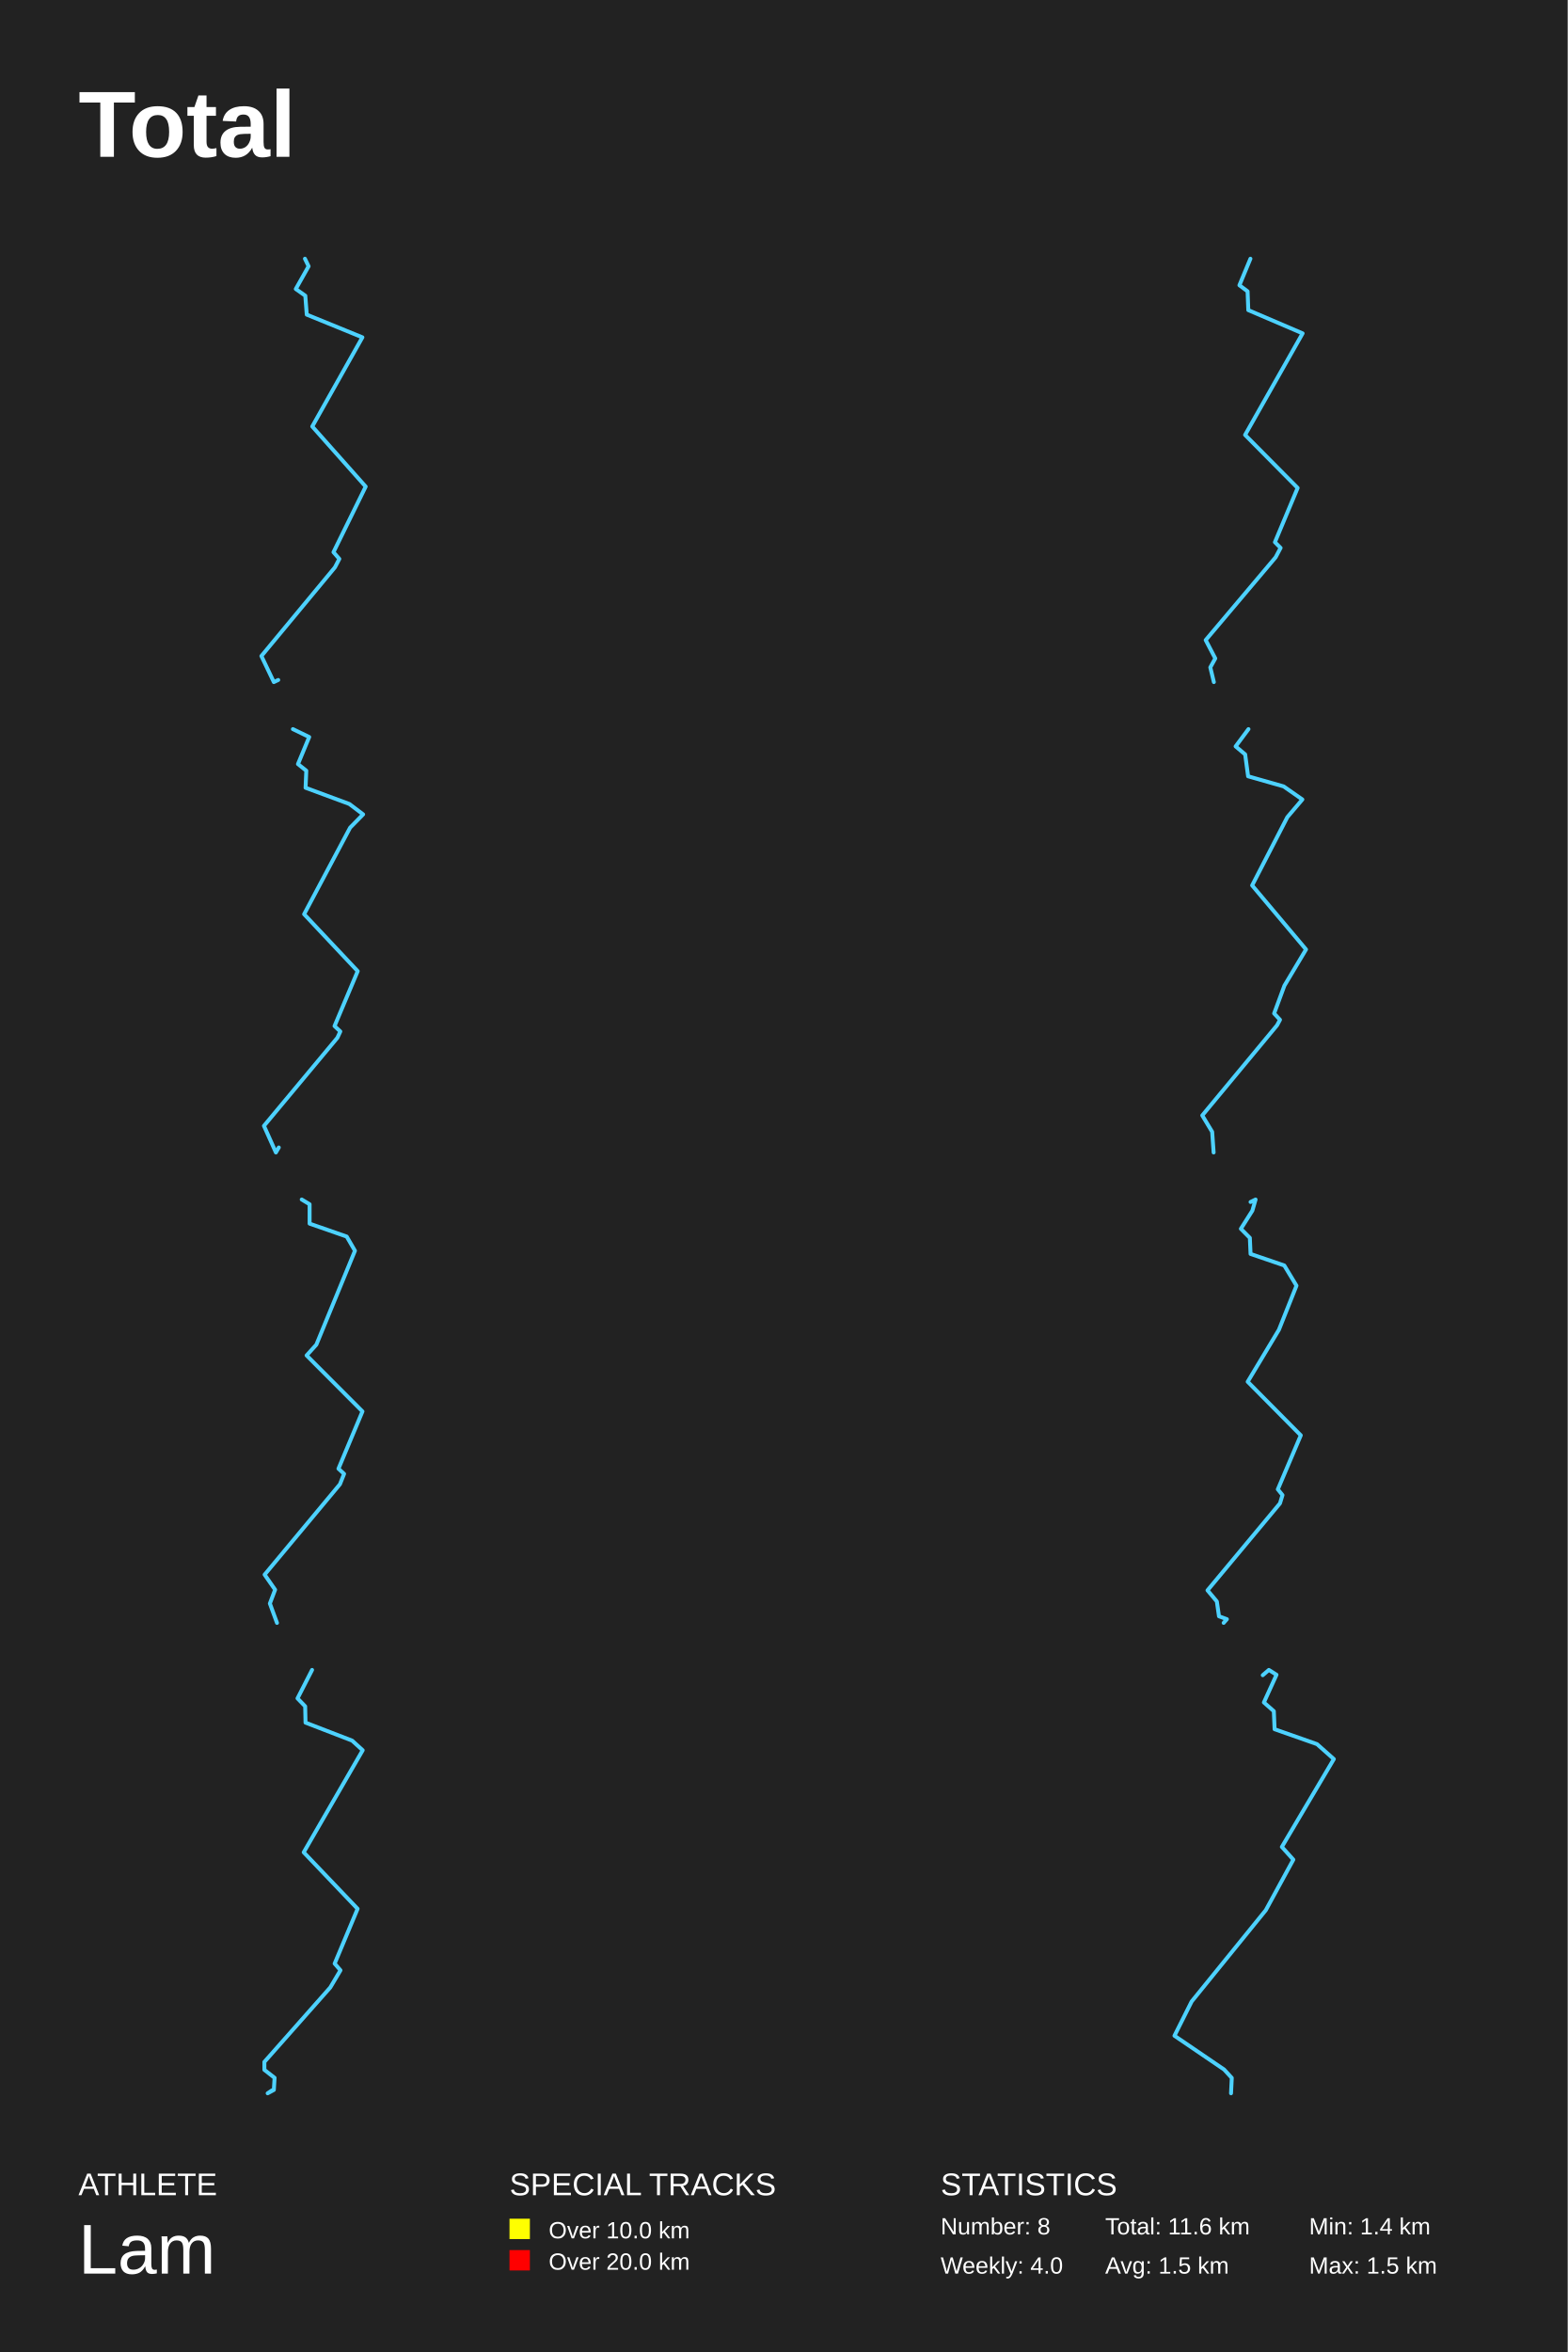
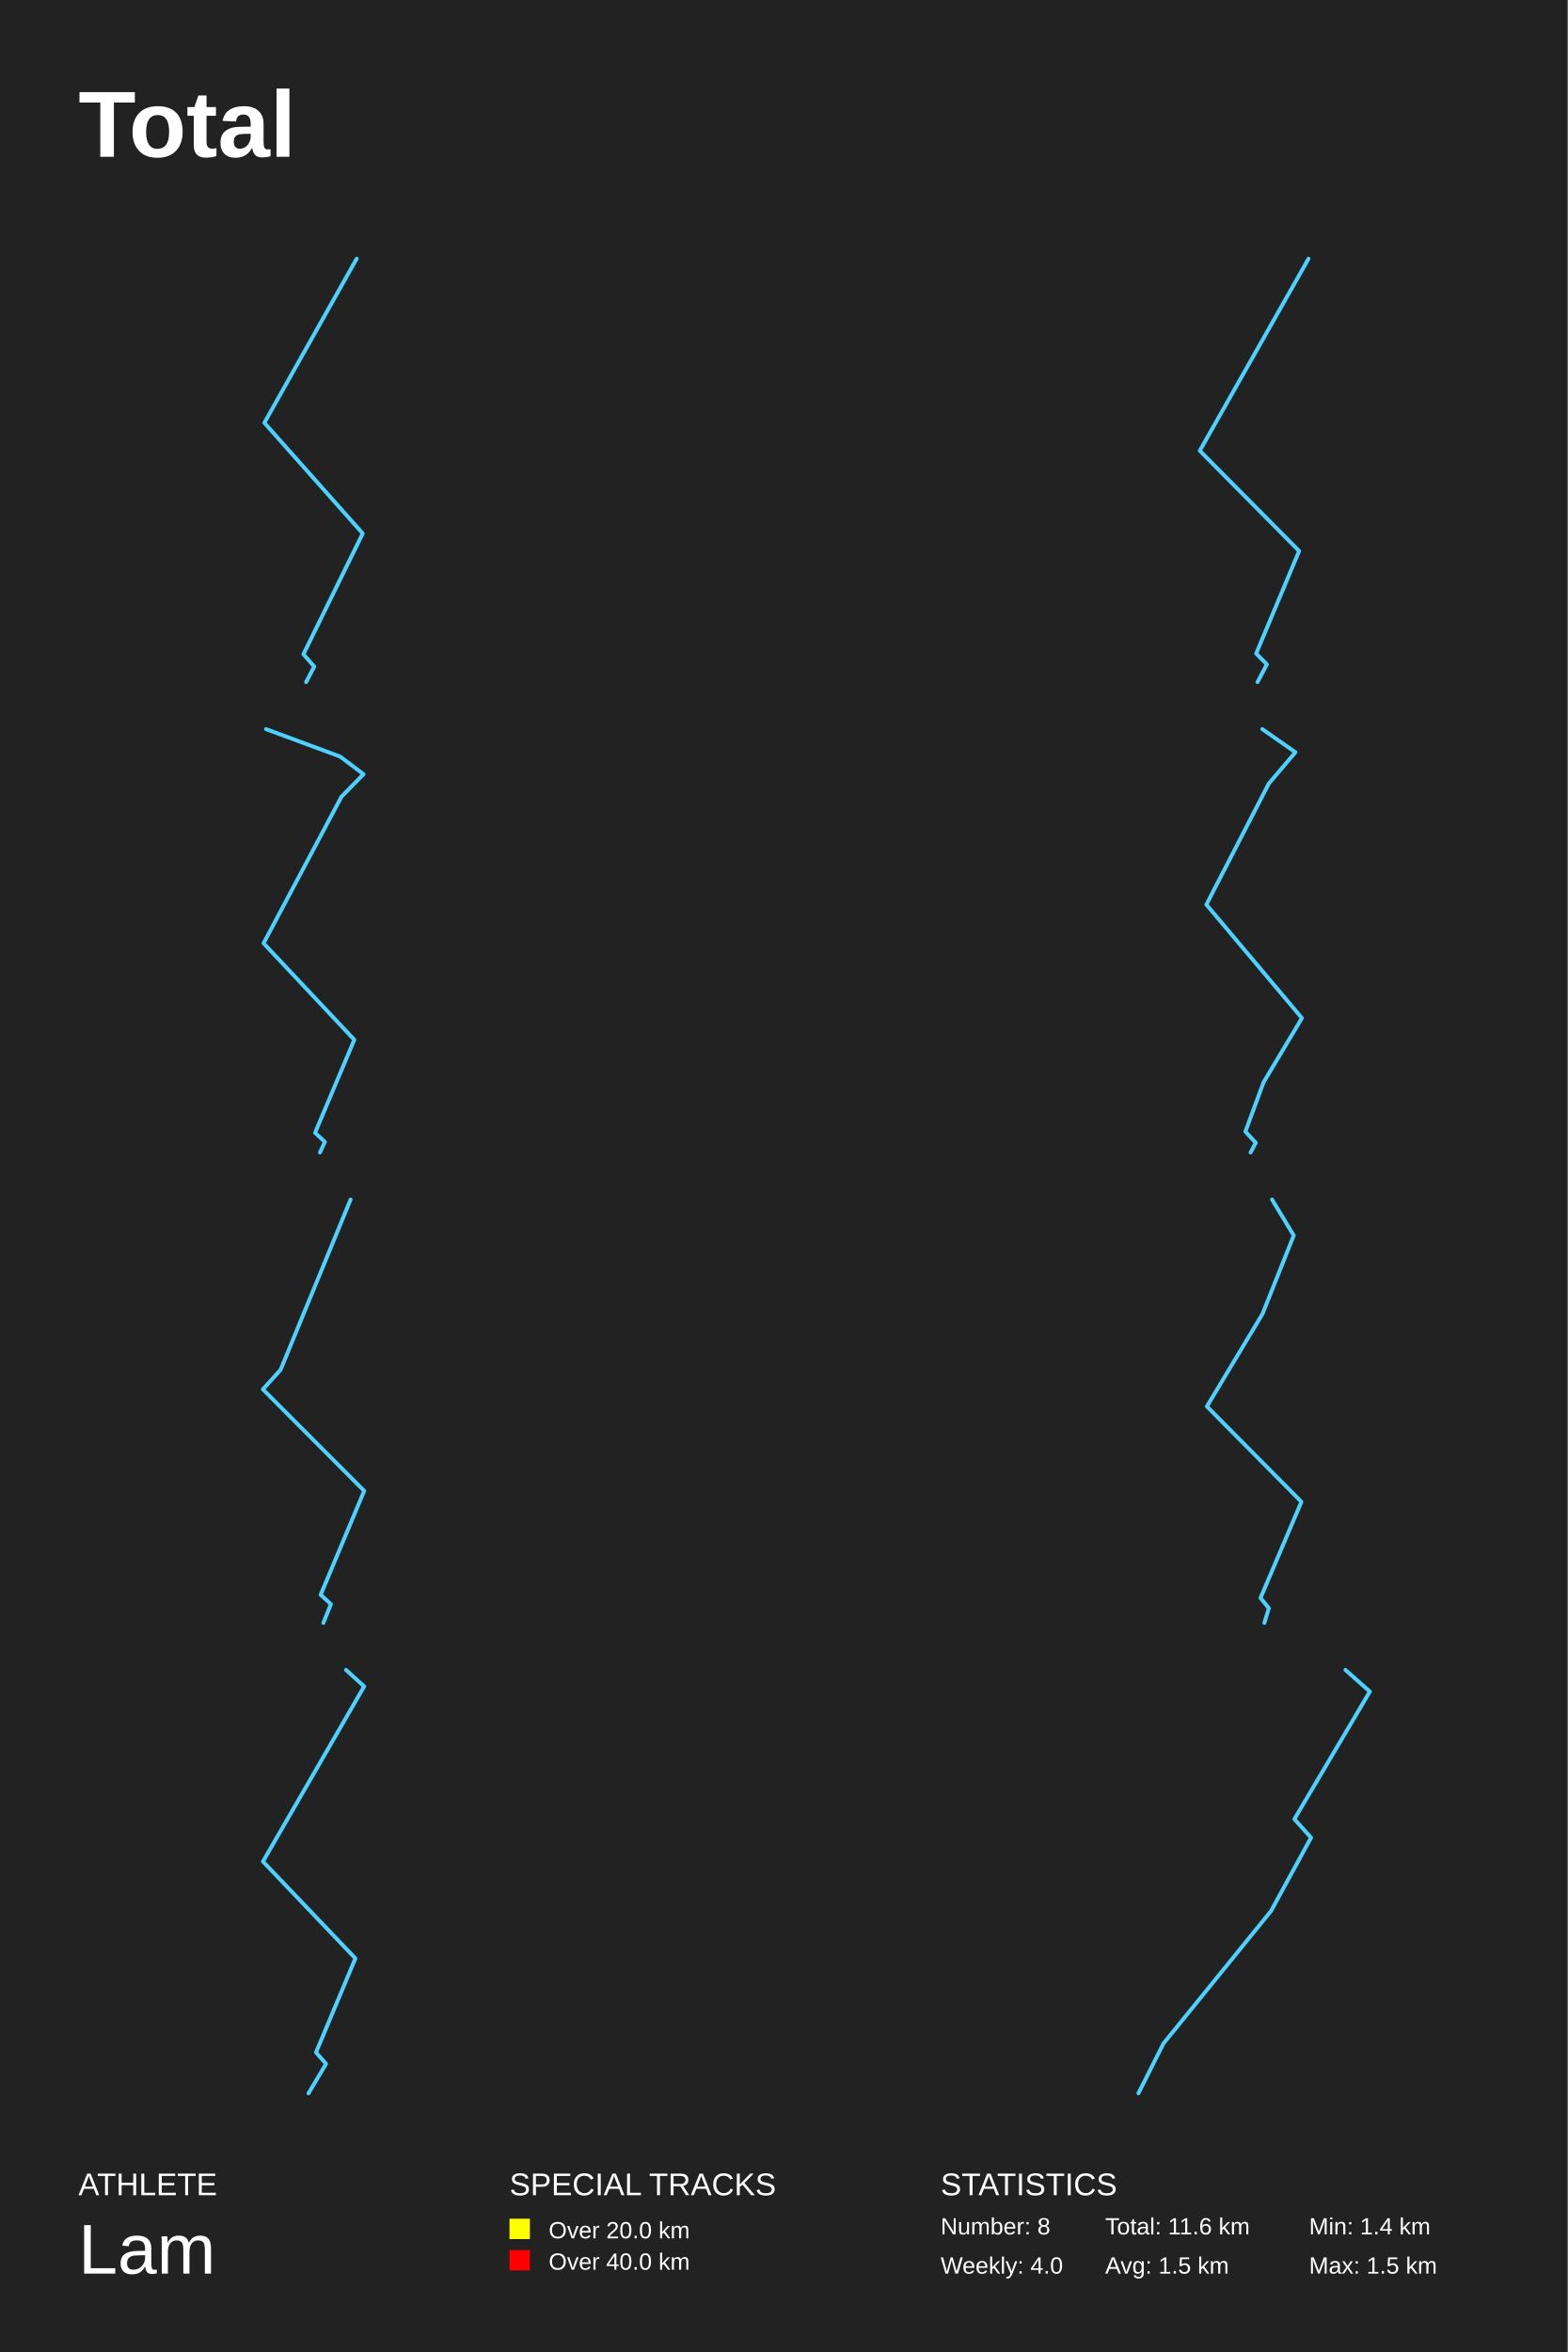
<svg xmlns="http://www.w3.org/2000/svg" baseProfile="full" height="300mm" version="1.1" viewBox="0,0,200,300" width="200mm">
  <defs />
  <rect fill="#222222" height="300" width="200" x="0" y="0" />
  <text fill="#FFFFFF" style="font-size:12px; font-family:Arial; font-weight:bold;" x="10" y="20">Total</text>
  <text fill="#FFFFFF" style="font-size:4px; font-family:Arial" x="10" y="280">ATHLETE</text>
  <text fill="#FFFFFF" style="font-size:9px; font-family:Arial" x="10" y="290">Lam</text>
  <text fill="#FFFFFF" style="font-size:4px; font-family:Arial" x="65" y="280">SPECIAL TRACKS</text>
  <rect fill="yellow" height="2.6" width="2.6" x="65" y="283" />
-   <text fill="#FFFFFF" style="font-size:3px; font-family:Arial" x="70" y="285.5">Over 10.0 km</text>
+   <text fill="#FFFFFF" style="font-size:3px; font-family:Arial" x="70" y="285.5">Over 20.0 km</text>
  <rect fill="red" height="2.6" width="2.6" x="65" y="287" />
-   <text fill="#FFFFFF" style="font-size:3px; font-family:Arial" x="70" y="289.5">Over 20.0 km</text>
+   <text fill="#FFFFFF" style="font-size:3px; font-family:Arial" x="70" y="289.5">Over 40.0 km</text>
  <text fill="#FFFFFF" style="font-size:4px; font-family:Arial" x="120" y="280">STATISTICS</text>
  <text fill="#FFFFFF" style="font-size:3px; font-family:Arial" x="120" y="285">Number: 8</text>
  <text fill="#FFFFFF" style="font-size:3px; font-family:Arial" x="120" y="290">Weekly: 4.0</text>
  <text fill="#FFFFFF" style="font-size:3px; font-family:Arial" x="141" y="285">Total: 11.6 km</text>
  <text fill="#FFFFFF" style="font-size:3px; font-family:Arial" x="141" y="290">Avg: 1.5 km</text>
  <text fill="#FFFFFF" style="font-size:3px; font-family:Arial" x="167" y="285">Min: 1.4 km</text>
  <text fill="#FFFFFF" style="font-size:3px; font-family:Arial" x="167" y="290">Max: 1.5 km</text>
-   <polyline fill="none" points="38.903,33.0 39.37,33.965 37.736,36.861 38.95,37.719 39.136,40.132 46.232,43.028 39.837,54.397 46.652,62.065 42.544,70.431 43.291,71.289 42.731,72.361 33.348,83.675 34.935,87.0 35.495,86.732" stroke="#4DD2FF" stroke-linecap="round" stroke-linejoin="round" stroke-width="0.5" />
-   <polyline fill="none" points="159.524,33.0 158.121,36.382 159.162,37.162 159.253,39.555 166.182,42.521 158.845,55.475 165.548,62.238 162.649,69.157 163.374,69.885 162.74,71.081 153.818,81.642 155.041,83.983 154.407,85.127 154.86,87.0" stroke="#4DD2FF" stroke-linecap="round" stroke-linejoin="round" stroke-width="0.5" />
-   <polyline fill="none" points="37.368,93.0 39.446,94.008 38.014,97.456 39.076,98.305 38.984,100.48 44.572,102.549 46.326,103.875 44.664,105.572 38.799,116.606 45.634,123.873 42.678,130.875 43.417,131.564 43.048,132.36 33.674,143.605 35.198,147.0 35.567,146.363" stroke="#4DD2FF" stroke-linecap="round" stroke-linejoin="round" stroke-width="0.5" />
-   <polyline fill="none" points="159.275,93.0 157.638,95.203 158.854,96.224 159.228,99.018 163.765,100.308 166.151,101.974 164.233,104.23 159.743,112.935 166.619,121.102 163.859,125.723 162.549,129.269 163.298,130.075 162.923,130.774 153.381,142.272 154.644,144.367 154.831,147.0" stroke="#4DD2FF" stroke-linecap="round" stroke-linejoin="round" stroke-width="0.5" />
-   <polyline fill="none" points="38.494,153.0 39.498,153.604 39.498,156.076 44.232,157.725 45.284,159.537 40.359,171.513 39.115,172.887 46.241,180.028 43.18,187.334 43.897,187.993 43.371,189.312 33.759,200.848 35.098,202.77 34.429,204.528 35.337,207.0" stroke="#4DD2FF" stroke-linecap="round" stroke-linejoin="round" stroke-width="0.5" />
-   <polyline fill="none" points="159.542,153.315 160.183,153.0 159.771,154.42 158.306,156.733 159.451,157.89 159.542,159.941 163.845,161.413 165.401,163.99 163.158,169.616 159.176,176.241 165.95,183.077 163.021,189.965 163.616,190.701 163.296,191.752 154.05,202.846 155.24,204.266 155.514,206.159 156.521,206.527 156.109,207.0" stroke="#4DD2FF" stroke-linecap="round" stroke-linejoin="round" stroke-width="0.5" />
-   <polyline fill="none" points="39.814,213.0 37.956,216.629 38.932,217.643 38.978,219.724 44.924,222.018 46.271,223.245 38.746,236.265 45.621,243.469 42.694,250.459 43.437,251.313 42.137,253.501 33.729,262.998 33.729,264.012 35.03,265.026 34.937,266.573 34.147,267.0 34.705,266.627" stroke="#4DD2FF" stroke-linecap="round" stroke-linejoin="round" stroke-width="0.5" />
-   <polyline fill="none" points="161.097,213.672 161.877,213.0 162.853,213.616 161.243,217.145 162.511,218.266 162.609,220.563 168.022,222.467 170.167,224.372 163.535,235.575 164.998,237.2 161.487,243.642 152.027,255.293 149.833,259.662 156.172,263.975 157.147,265.04 157.05,267.0" stroke="#4DD2FF" stroke-linecap="round" stroke-linejoin="round" stroke-width="0.5" />
+   <polyline fill="none" points="45.5,33.0 33.726,53.929 46.274,68.046 38.711,83.446 40.086,85.026 39.055,87.0" stroke="#4DD2FF" stroke-linecap="round" stroke-linejoin="round" stroke-width="0.5" />
+   <polyline fill="none" points="166.936,33.0 153.064,57.492 165.737,70.279 160.257,83.361 161.627,84.738 160.428,87.0" stroke="#4DD2FF" stroke-linecap="round" stroke-linejoin="round" stroke-width="0.5" />
+   <polyline fill="none" points="33.938,93.0 43.402,96.504 46.375,98.751 43.559,101.626 33.625,120.315 45.201,132.624 40.196,144.484 41.447,145.652 40.821,147.0" stroke="#4DD2FF" stroke-linecap="round" stroke-linejoin="round" stroke-width="0.5" />
+   <polyline fill="none" points="161.036,93.0 165.265,95.952 161.865,99.953 153.906,115.381 166.094,129.857 161.202,138.048 158.881,144.333 160.207,145.762 159.544,147.0" stroke="#4DD2FF" stroke-linecap="round" stroke-linejoin="round" stroke-width="0.5" />
+   <polyline fill="none" points="44.727,153.0 35.794,174.72 33.538,177.211 46.462,190.163 40.911,203.413 42.212,204.609 41.258,207.0" stroke="#4DD2FF" stroke-linecap="round" stroke-linejoin="round" stroke-width="0.5" />
+   <polyline fill="none" points="162.281,153.0 165.051,157.586 161.059,167.6 153.971,179.392 166.029,191.558 160.815,203.818 161.874,205.128 161.304,207.0" stroke="#4DD2FF" stroke-linecap="round" stroke-linejoin="round" stroke-width="0.5" />
+   <polyline fill="none" points="44.143,213.0 46.454,215.105 33.546,237.438 45.338,249.794 40.319,261.783 41.594,263.248 39.363,267.0" stroke="#4DD2FF" stroke-linecap="round" stroke-linejoin="round" stroke-width="0.5" />
+   <polyline fill="none" points="171.646,213.0 174.761,215.765 165.133,232.031 167.257,234.389 162.159,243.741 148.425,260.657 145.239,267.0" stroke="#4DD2FF" stroke-linecap="round" stroke-linejoin="round" stroke-width="0.5" />
</svg>
